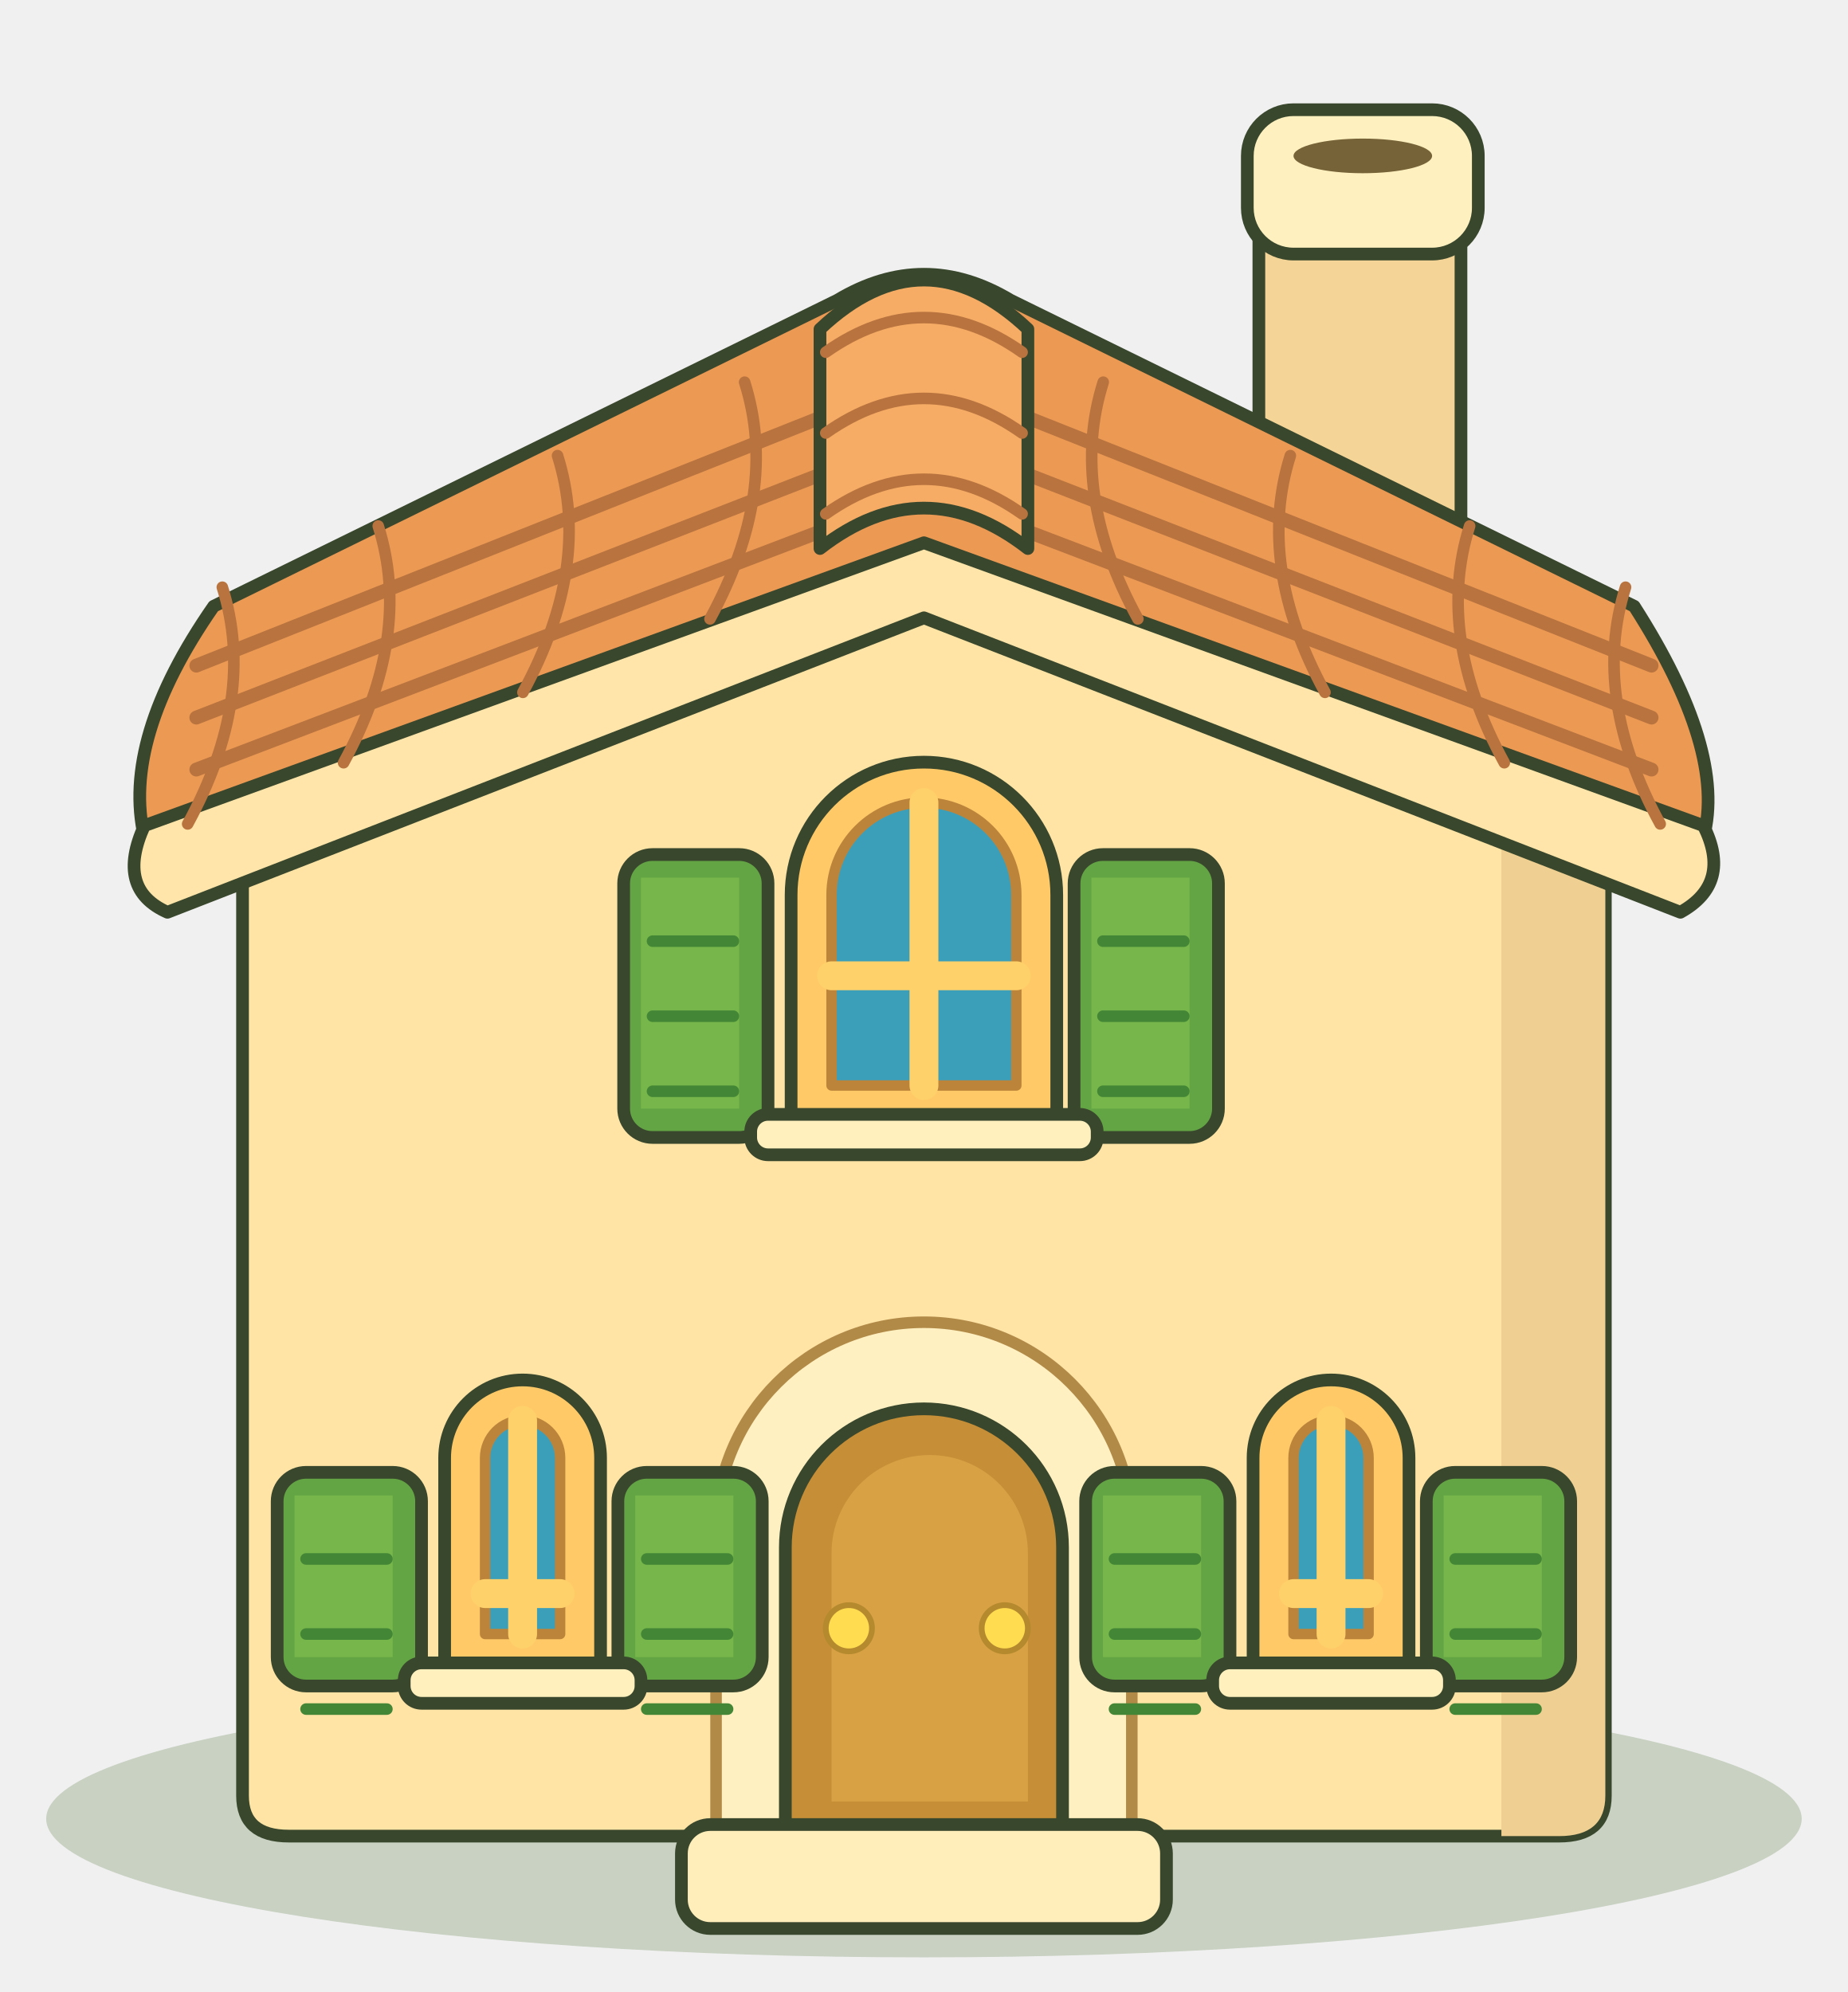
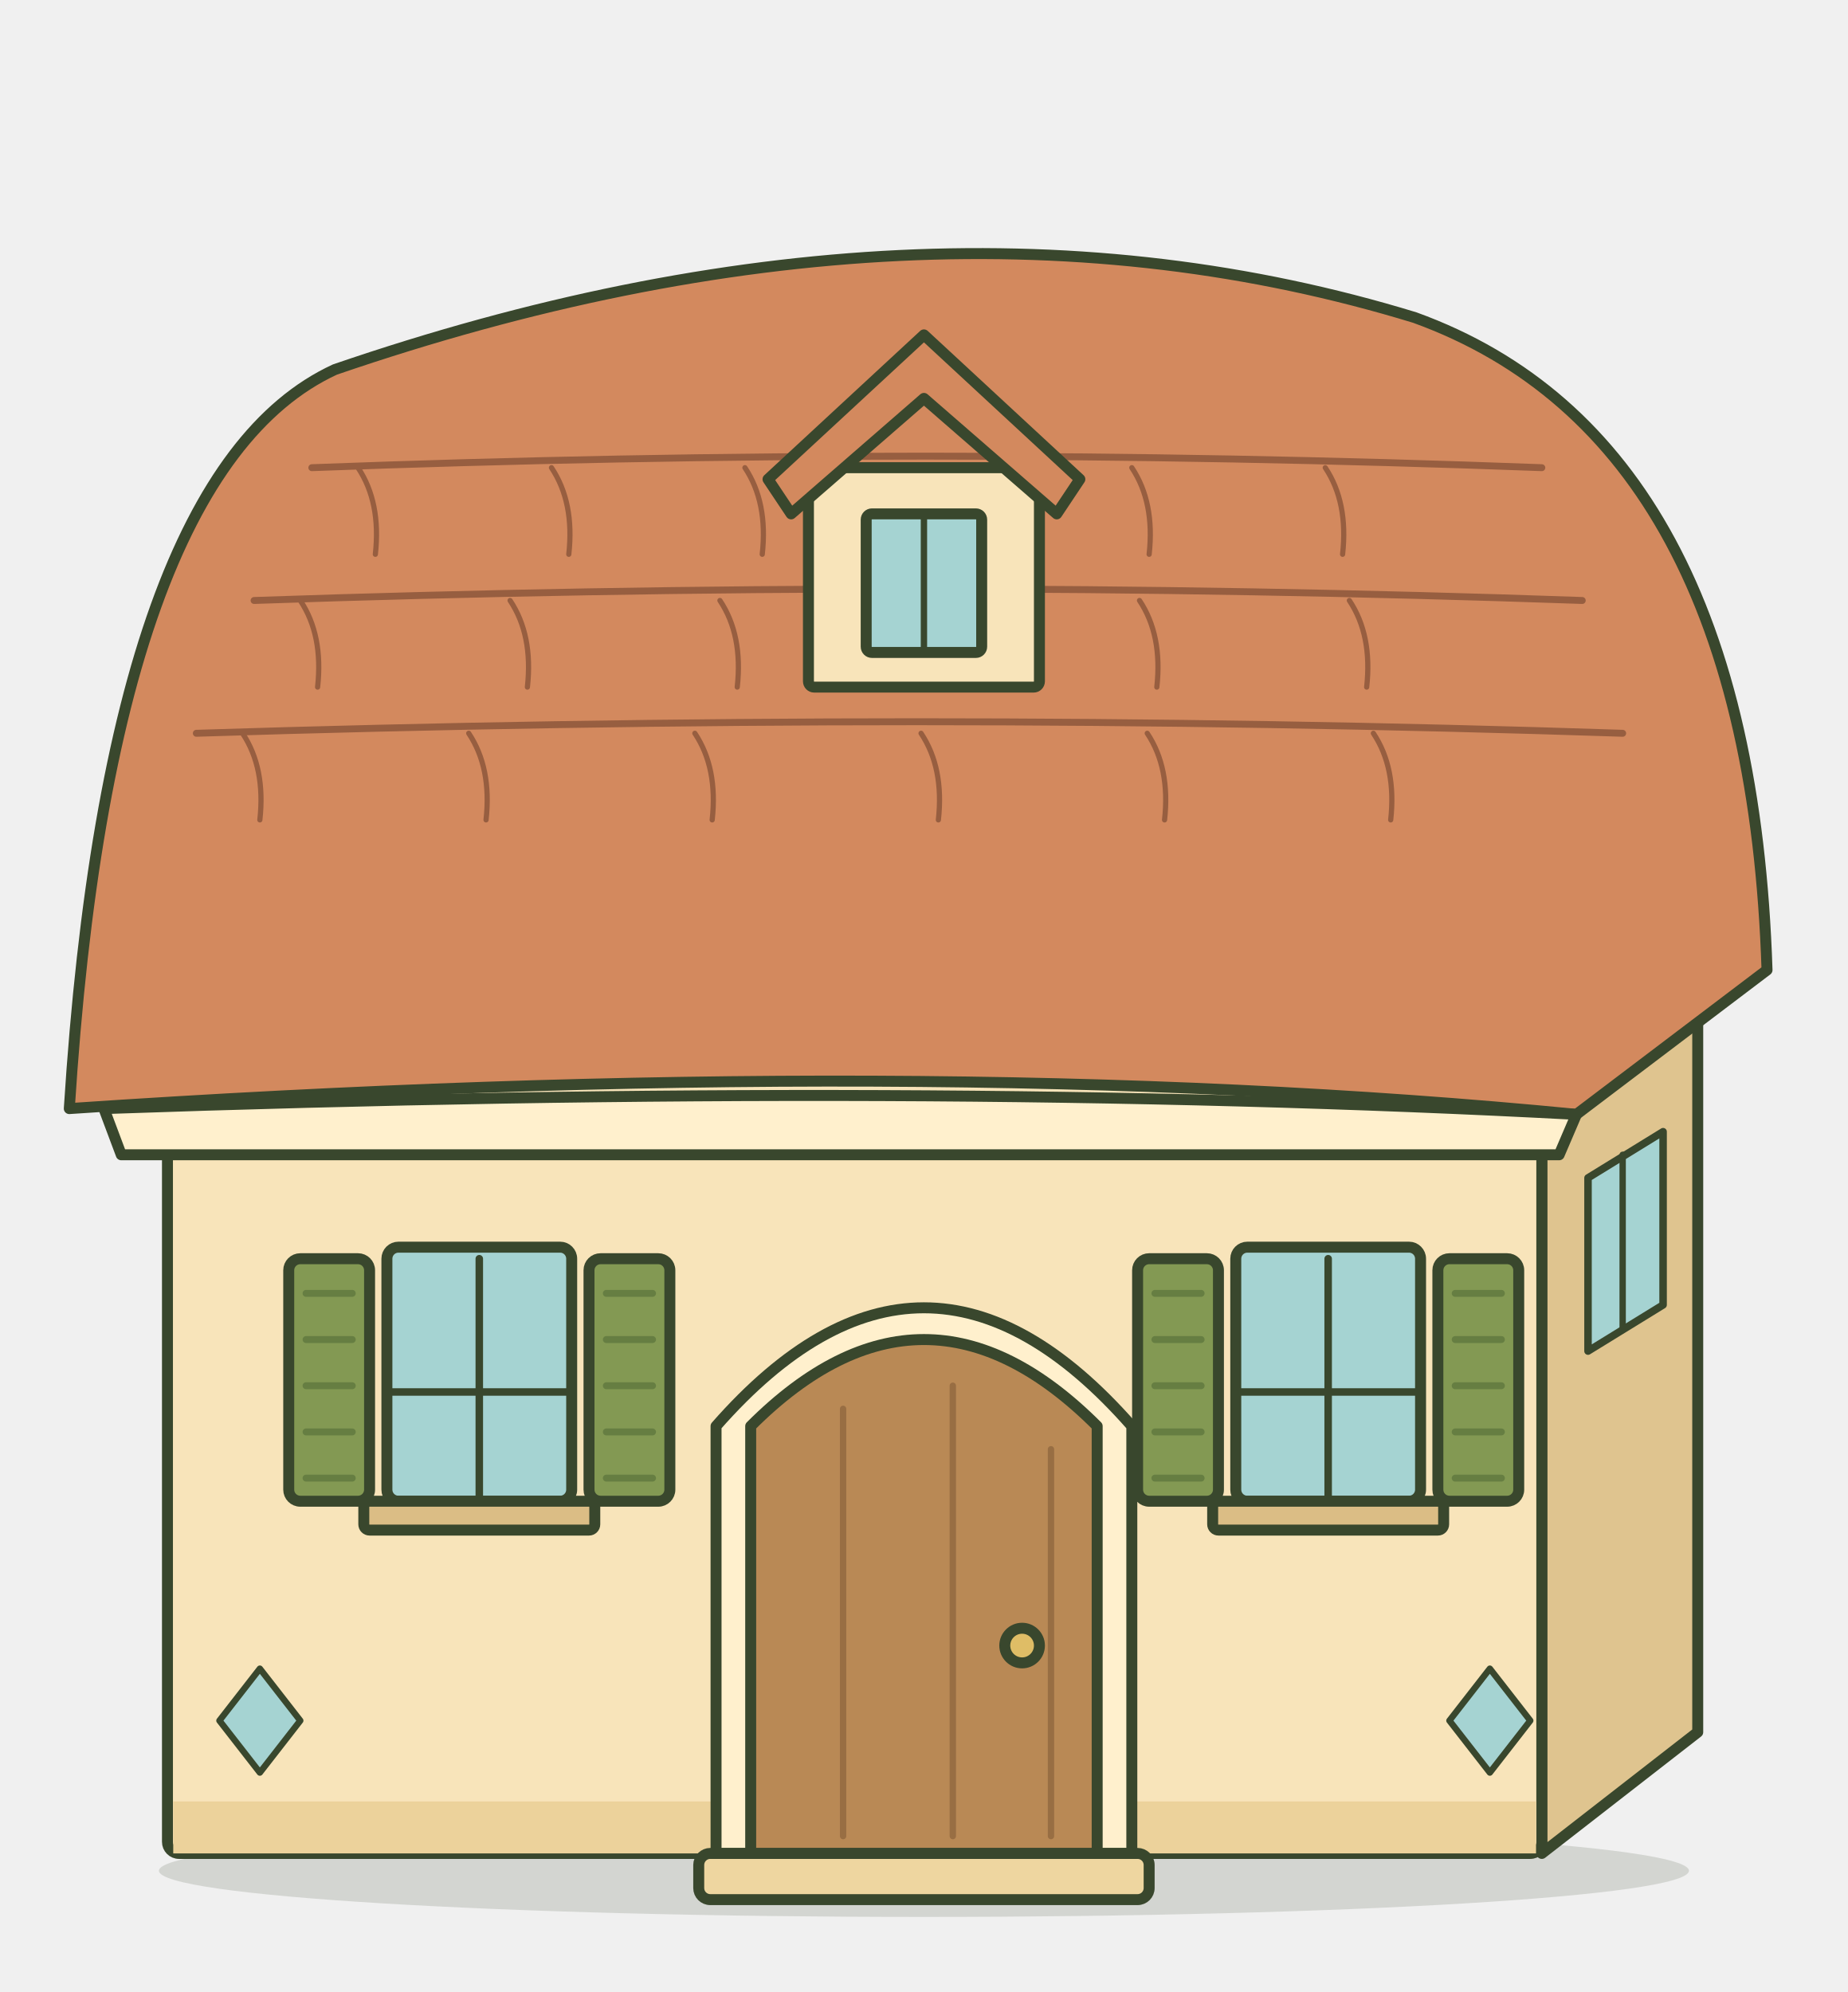
- <svg xmlns="http://www.w3.org/2000/svg" width="320" height="345" viewBox="0 0 320 345">
-   <g stroke-linecap="round" stroke-linejoin="round">
-     <ellipse cx="160" cy="315" rx="152" ry="24" fill="#466d2d" stroke="none" stroke-width="2.2" opacity="0.24" />
-     <rect x="218" y="24" width="35" height="91" rx="4" fill="#f4d597" stroke="#39472d" stroke-width="2.2" />
-     <rect x="216" y="19" width="40" height="25" rx="8" fill="#fff0bf" stroke="#39472d" stroke-width="2.2" />
-     <ellipse cx="236" cy="27" rx="12" ry="3" fill="#766338" stroke="none" stroke-width="2.2" opacity="1" />
-     <path d="M42 123L160 66L278 123V311Q278 318 270 318H50Q42 318 42 311Z" fill="#ffe4a5" stroke="#39472d" stroke-width="2.2" />
-     <path d="M260 127L278 120V311Q278 318 270 318H260Z" fill="#efd092" stroke="none" stroke-width="2.2" />
-     <path d="M25 145Q21 128 37 105L145 52Q160 43 175 52L283 105Q299 130 295 145L160 100Z" fill="#ec9954" stroke="#39472d" stroke-width="2.2" />
-     <path d="M25 143L160 94L295 143Q300 153 291 158L160 107L29 158Q20 154 25 143Z" fill="#ffe5a9" stroke="#39472d" stroke-width="2.2" />
-     <path d="M34 115.28L160 65.2L286 115.28" fill="none" stroke="#b8733e" stroke-width="2.4" />
-     <path d="M34 124.28L160 75.2L286 124.28" fill="none" stroke="#b8733e" stroke-width="2.4" />
-     <path d="M34 133.28L160 85.2L286 133.28" fill="none" stroke="#b8733e" stroke-width="2.4" />
-     <path d="M128.95 66.19Q134.95 85.19 122.95 107.19" fill="none" stroke="#b8733e" stroke-width="2" />
-     <path d="M96.55 78.91Q102.55 97.91 90.55 119.91" fill="none" stroke="#b8733e" stroke-width="2" />
-     <path d="M65.5 91.1Q71.5 110.1 59.5 132.1" fill="none" stroke="#b8733e" stroke-width="2" />
-     <path d="M38.5 101.7Q44.5 120.7 32.5 142.7" fill="none" stroke="#b8733e" stroke-width="2" />
-     <path d="M191.05 66.19Q185.05 85.19 197.05 107.19" fill="none" stroke="#b8733e" stroke-width="2" />
-     <path d="M223.45 78.91Q217.45 97.91 229.45 119.91" fill="none" stroke="#b8733e" stroke-width="2" />
-     <path d="M254.5 91.1Q248.5 110.1 260.5 132.1" fill="none" stroke="#b8733e" stroke-width="2" />
-     <path d="M281.5 101.7Q275.5 120.7 287.5 142.7" fill="none" stroke="#b8733e" stroke-width="2" />
-     <path d="M142 95V57Q160 40 178 57V95Q160 81 142 95Z" fill="#f6ac65" stroke="#39472d" stroke-width="2.2" />
-     <path d="M143 61Q160 49 177 61" fill="none" stroke="#b8733e" stroke-width="2" />
-     <path d="M143 75Q160 63 177 75" fill="none" stroke="#b8733e" stroke-width="2" />
-     <path d="M143 89Q160 77 177 89" fill="none" stroke="#b8733e" stroke-width="2" />
-     <path d="M137 195V155.0a23.0 23.0 0 0 1 46 0V195Z" fill="#ffc968" stroke="#39472d" stroke-width="2.2" />
-     <path d="M144 188V155.0a16.0 16.0 0 0 1 32 0V188Z" fill="#3c9fba" stroke="#bc843a" stroke-width="1.8" />
-     <path d="M160.0 139V188M144 169H176" fill="none" stroke="#ffd16a" stroke-width="5" />
-     <rect x="108" y="148" width="25" height="49" rx="5" fill="#63a544" stroke="#39472d" stroke-width="2.2" />
-     <path d="M111 152H128V192H111Z" fill="#77b64a" stroke="none" stroke-width="2.2" />
-     <path d="M113 163H127" fill="none" stroke="#438636" stroke-width="2" />
-     <path d="M113 176H127" fill="none" stroke="#438636" stroke-width="2" />
-     <path d="M113 189H127" fill="none" stroke="#438636" stroke-width="2" />
-     <rect x="186" y="148" width="25" height="49" rx="5" fill="#63a544" stroke="#39472d" stroke-width="2.2" />
-     <path d="M189 152H206V192H189Z" fill="#77b64a" stroke="none" stroke-width="2.2" />
-     <path d="M191 163H205" fill="none" stroke="#438636" stroke-width="2" />
-     <path d="M191 176H205" fill="none" stroke="#438636" stroke-width="2" />
-     <path d="M191 189H205" fill="none" stroke="#438636" stroke-width="2" />
-     <rect x="130" y="193" width="60" height="7" rx="3" fill="#fff0be" stroke="#39472d" stroke-width="2.2" />
-     <path d="M124 318V265a36 36 0 0 1 72 0V318Z" fill="#fff0c1" stroke="#b28a48" stroke-width="2" />
-     <path d="M136 318V268a24 24 0 0 1 48 0V318Z" fill="#c68e36" stroke="#39472d" stroke-width="2.2" />
-     <path d="M144 312V269a17 17 0 0 1 34 0V312Z" fill="#d8a144" stroke="none" stroke-width="2.2" />
-     <path d="M77 290V252.5a13.5 13.5 0 0 1 27 0V290Z" fill="#ffc968" stroke="#39472d" stroke-width="2.2" />
-     <path d="M84 283V252.5a6.5 6.5 0 0 1 13 0V283Z" fill="#3c9fba" stroke="#bc843a" stroke-width="1.8" />
-     <path d="M90.5 246V283M84 276H97" fill="none" stroke="#ffd16a" stroke-width="5" />
-     <rect x="48" y="255" width="25" height="37" rx="5" fill="#63a544" stroke="#39472d" stroke-width="2.2" />
-     <path d="M51 259H68V287H51Z" fill="#77b64a" stroke="none" stroke-width="2.2" />
-     <path d="M53 270H67" fill="none" stroke="#438636" stroke-width="2" />
-     <path d="M53 283H67" fill="none" stroke="#438636" stroke-width="2" />
-     <path d="M53 296H67" fill="none" stroke="#438636" stroke-width="2" />
-     <rect x="107" y="255" width="25" height="37" rx="5" fill="#63a544" stroke="#39472d" stroke-width="2.2" />
-     <path d="M110 259H127V287H110Z" fill="#77b64a" stroke="none" stroke-width="2.2" />
-     <path d="M112 270H126" fill="none" stroke="#438636" stroke-width="2" />
-     <path d="M112 283H126" fill="none" stroke="#438636" stroke-width="2" />
-     <path d="M112 296H126" fill="none" stroke="#438636" stroke-width="2" />
-     <rect x="70" y="288" width="41" height="7" rx="3" fill="#fff0be" stroke="#39472d" stroke-width="2.2" />
-     <path d="M217 290V252.5a13.5 13.5 0 0 1 27 0V290Z" fill="#ffc968" stroke="#39472d" stroke-width="2.2" />
-     <path d="M224 283V252.5a6.5 6.5 0 0 1 13 0V283Z" fill="#3c9fba" stroke="#bc843a" stroke-width="1.8" />
-     <path d="M230.5 246V283M224 276H237" fill="none" stroke="#ffd16a" stroke-width="5" />
-     <rect x="188" y="255" width="25" height="37" rx="5" fill="#63a544" stroke="#39472d" stroke-width="2.2" />
-     <path d="M191 259H208V287H191Z" fill="#77b64a" stroke="none" stroke-width="2.2" />
-     <path d="M193 270H207" fill="none" stroke="#438636" stroke-width="2" />
-     <path d="M193 283H207" fill="none" stroke="#438636" stroke-width="2" />
-     <path d="M193 296H207" fill="none" stroke="#438636" stroke-width="2" />
-     <rect x="247" y="255" width="25" height="37" rx="5" fill="#63a544" stroke="#39472d" stroke-width="2.2" />
-     <path d="M250 259H267V287H250Z" fill="#77b64a" stroke="none" stroke-width="2.2" />
-     <path d="M252 270H266" fill="none" stroke="#438636" stroke-width="2" />
-     <path d="M252 283H266" fill="none" stroke="#438636" stroke-width="2" />
-     <path d="M252 296H266" fill="none" stroke="#438636" stroke-width="2" />
-     <rect x="210" y="288" width="41" height="7" rx="3" fill="#fff0be" stroke="#39472d" stroke-width="2.2" />
-     <ellipse cx="147" cy="282" rx="4" ry="4" fill="#ffdc50" stroke="#b58a2f" stroke-width="1" opacity="1" />
-     <ellipse cx="174" cy="282" rx="4" ry="4" fill="#ffdc50" stroke="#b58a2f" stroke-width="1" opacity="1" />
-     <rect x="118" y="316" width="84" height="18" rx="5" fill="#ffedba" stroke="#39472d" stroke-width="2.2" />
+ <svg xmlns="http://www.w3.org/2000/svg" width="320" height="345" viewBox="0 0 320 345" stroke-linecap="round" stroke-linejoin="round">
+   <g data-camera="home-front-roof-side">
+     <ellipse cx="160" cy="324" rx="132.48" ry="8" fill="#39472d" stroke="none" stroke-width="0" opacity=".16" data-contact-shadow="true" />
+     <path d="M267 176L294 156V300L267 321Z" fill="#dfc48f" stroke="#39472d" stroke-width="1.9" />
+     <rect x="29" y="176" width="238" height="145" rx="2" fill="#f8e4ba" stroke="#39472d" stroke-width="1.9" />
+     <path d="M30 312H266V321H30Z" fill="#ecd29b" stroke="none" stroke-width="1.9" />
+     <path d="M275 204l13 -8v30l-13 8Z" fill="#a5d3d2" stroke="#39472d" stroke-width="1.3" />
+     <path d="M281 200v30" fill="none" stroke="#39472d" stroke-width="1.1" />
+     <g data-roof-plane="bonnet">
+       <path d="M12 192Q19 82 58 64Q160 29 245 55Q303 76 306 168L273 193Q160 182 12 192Z" fill="#d3895e" stroke="#39472d" stroke-width="1.9" />
+       <defs>
+         <clipPath id="tessera-house-southwest-roof">
+           <path d="M12 192Q19 82 58 64Q160 29 245 55Q303 76 306 168L273 193Q160 182 12 192Z" fill="#fff" stroke="none" stroke-width="1.9" />
+         </clipPath>
+       </defs>
+       <g clip-path="url(#tessera-house-southwest-roof)">
+         <path d="M54 81Q160 77 267 81" fill="none" stroke="#975e40" stroke-width="1.2" />
+         <path d="M62 81q4 6 3 15" fill="none" stroke="#975e40" stroke-width="0.9" />
+         <path d="M95.5 81q4 6 3 15" fill="none" stroke="#975e40" stroke-width="0.9" />
+         <path d="M129 81q4 6 3 15" fill="none" stroke="#975e40" stroke-width="0.9" />
+         <path d="M162.5 81q4 6 3 15" fill="none" stroke="#975e40" stroke-width="0.9" />
+         <path d="M196 81q4 6 3 15" fill="none" stroke="#975e40" stroke-width="0.9" />
+         <path d="M229.5 81q4 6 3 15" fill="none" stroke="#975e40" stroke-width="0.9" />
+         <path d="M44 104Q160 100 274 104" fill="none" stroke="#975e40" stroke-width="1.2" />
+         <path d="M52 104q4 6 3 15" fill="none" stroke="#975e40" stroke-width="0.9" />
+         <path d="M88.33 104q4 6 3 15" fill="none" stroke="#975e40" stroke-width="0.9" />
+         <path d="M124.67 104q4 6 3 15" fill="none" stroke="#975e40" stroke-width="0.9" />
+         <path d="M161 104q4 6 3 15" fill="none" stroke="#975e40" stroke-width="0.9" />
+         <path d="M197.33 104q4 6 3 15" fill="none" stroke="#975e40" stroke-width="0.9" />
+         <path d="M233.67 104q4 6 3 15" fill="none" stroke="#975e40" stroke-width="0.9" />
+         <path d="M34 127Q160 123 281 127" fill="none" stroke="#975e40" stroke-width="1.2" />
+         <path d="M42 127q4 6 3 15" fill="none" stroke="#975e40" stroke-width="0.9" />
+         <path d="M81.17 127q4 6 3 15" fill="none" stroke="#975e40" stroke-width="0.9" />
+         <path d="M120.33 127q4 6 3 15" fill="none" stroke="#975e40" stroke-width="0.9" />
+         <path d="M159.5 127q4 6 3 15" fill="none" stroke="#975e40" stroke-width="0.9" />
+         <path d="M198.67 127q4 6 3 15" fill="none" stroke="#975e40" stroke-width="0.9" />
+         <path d="M237.83 127q4 6 3 15" fill="none" stroke="#975e40" stroke-width="0.9" />
+       </g>
+       <path d="M18 192Q160 187 273 193L270 200H21Z" fill="#fff0cd" stroke="#39472d" stroke-width="1.9" />
+     </g>
+     <rect x="140" y="81" width="40" height="38" rx="1" fill="#f8e4ba" stroke="#39472d" stroke-width="1.9" />
+     <path d="M133 83L160 58L187 83l-4 6 -23 -20 -23 20Z" fill="#d3895e" stroke="#39472d" stroke-width="1.9" />
+     <rect x="150" y="89" width="20" height="24" rx="1" fill="#a5d3d2" stroke="#39472d" stroke-width="1.9" />
+     <path d="M160 89v24" fill="none" stroke="#39472d" stroke-width="1.1" />
+     <g data-door-width="60" data-door-height="92" data-threshold-y="329">
+       <path d="M124 321V247Q160 206 196 247V321Z" fill="#fff0cd" stroke="#39472d" stroke-width="1.9" />
+       <path d="M130 321V247Q160 217 190 247V321Z" fill="#b98955" stroke="#39472d" stroke-width="1.9" />
+       <path d="M146 244V318M165 240V318M182 251V318" fill="none" stroke="#986e43" stroke-width="1.1" />
+       <ellipse cx="177" cy="285" rx="3" ry="3" fill="#dfbd66" stroke="#39472d" stroke-width="1.9" />
+       <rect x="121" y="321" width="78" height="8" rx="2" fill="#eed6a0" stroke="#39472d" stroke-width="1.9" />
+     </g>
+     <rect x="67" y="216" width="32" height="44" rx="2" fill="#a5d3d2" stroke="#39472d" stroke-width="1.9" />
+     <path d="M83 218V260M67 241.08H99" fill="none" stroke="#39472d" stroke-width="1.3" />
+     <rect x="50" y="218" width="14" height="42" rx="2" fill="#839953" stroke="#39472d" stroke-width="1.9" />
+     <path d="M53 224h8" fill="none" stroke="#667e42" stroke-width="1.2" />
+     <path d="M53 232h8" fill="none" stroke="#667e42" stroke-width="1.2" />
+     <path d="M53 240h8" fill="none" stroke="#667e42" stroke-width="1.2" />
+     <path d="M53 248h8" fill="none" stroke="#667e42" stroke-width="1.2" />
+     <path d="M53 256h8" fill="none" stroke="#667e42" stroke-width="1.2" />
+     <rect x="102" y="218" width="14" height="42" rx="2" fill="#839953" stroke="#39472d" stroke-width="1.9" />
+     <path d="M105 224h8" fill="none" stroke="#667e42" stroke-width="1.2" />
+     <path d="M105 232h8" fill="none" stroke="#667e42" stroke-width="1.2" />
+     <path d="M105 240h8" fill="none" stroke="#667e42" stroke-width="1.2" />
+     <path d="M105 248h8" fill="none" stroke="#667e42" stroke-width="1.2" />
+     <path d="M105 256h8" fill="none" stroke="#667e42" stroke-width="1.2" />
+     <rect x="63" y="260" width="40" height="5" rx="1" fill="#dbbd85" stroke="#39472d" stroke-width="1.9" />
+     <rect x="214" y="216" width="32" height="44" rx="2" fill="#a5d3d2" stroke="#39472d" stroke-width="1.9" />
+     <path d="M230 218V260M214 241.08H246" fill="none" stroke="#39472d" stroke-width="1.3" />
+     <rect x="197" y="218" width="14" height="42" rx="2" fill="#839953" stroke="#39472d" stroke-width="1.9" />
+     <path d="M200 224h8" fill="none" stroke="#667e42" stroke-width="1.2" />
+     <path d="M200 232h8" fill="none" stroke="#667e42" stroke-width="1.2" />
+     <path d="M200 240h8" fill="none" stroke="#667e42" stroke-width="1.2" />
+     <path d="M200 248h8" fill="none" stroke="#667e42" stroke-width="1.2" />
+     <path d="M200 256h8" fill="none" stroke="#667e42" stroke-width="1.2" />
+     <rect x="249" y="218" width="14" height="42" rx="2" fill="#839953" stroke="#39472d" stroke-width="1.9" />
+     <path d="M252 224h8" fill="none" stroke="#667e42" stroke-width="1.2" />
+     <path d="M252 232h8" fill="none" stroke="#667e42" stroke-width="1.2" />
+     <path d="M252 240h8" fill="none" stroke="#667e42" stroke-width="1.2" />
+     <path d="M252 248h8" fill="none" stroke="#667e42" stroke-width="1.2" />
+     <path d="M252 256h8" fill="none" stroke="#667e42" stroke-width="1.2" />
+     <rect x="210" y="260" width="40" height="5" rx="1" fill="#dbbd85" stroke="#39472d" stroke-width="1.9" />
+     <path d="M38 298l7 -9 7 9 -7 9Z" fill="#a5d3d2" stroke="#39472d" stroke-width="1.1" />
+     <path d="M251 298l7 -9 7 9 -7 9Z" fill="#a5d3d2" stroke="#39472d" stroke-width="1.1" />
  </g>
</svg>
